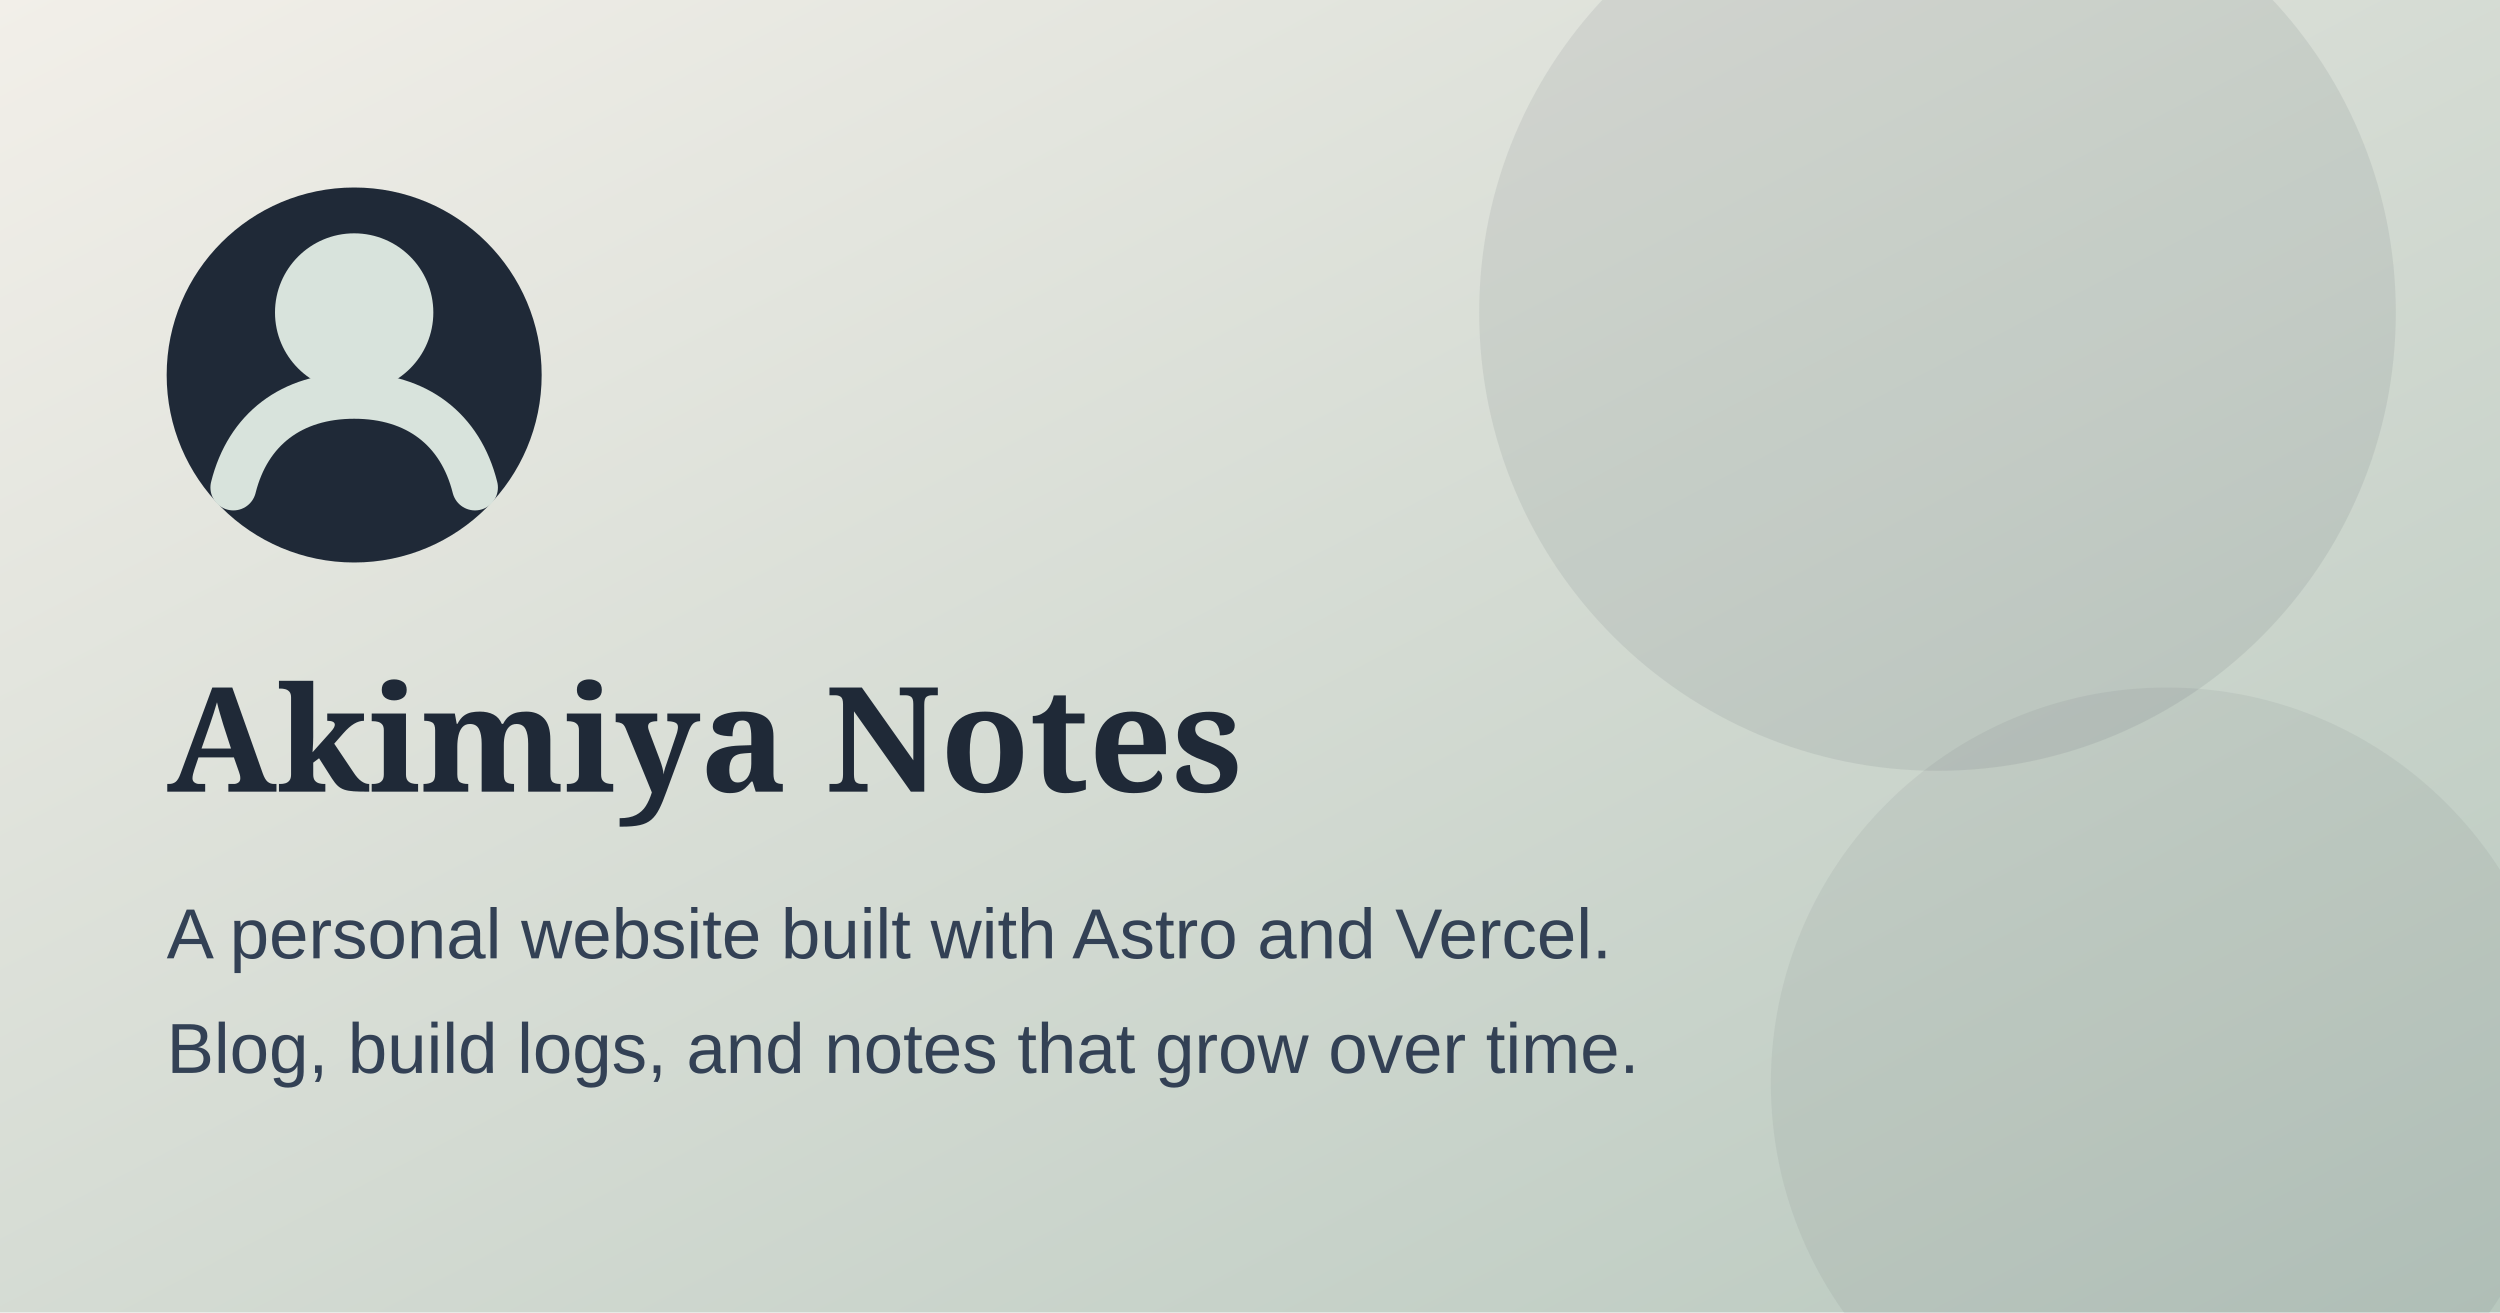
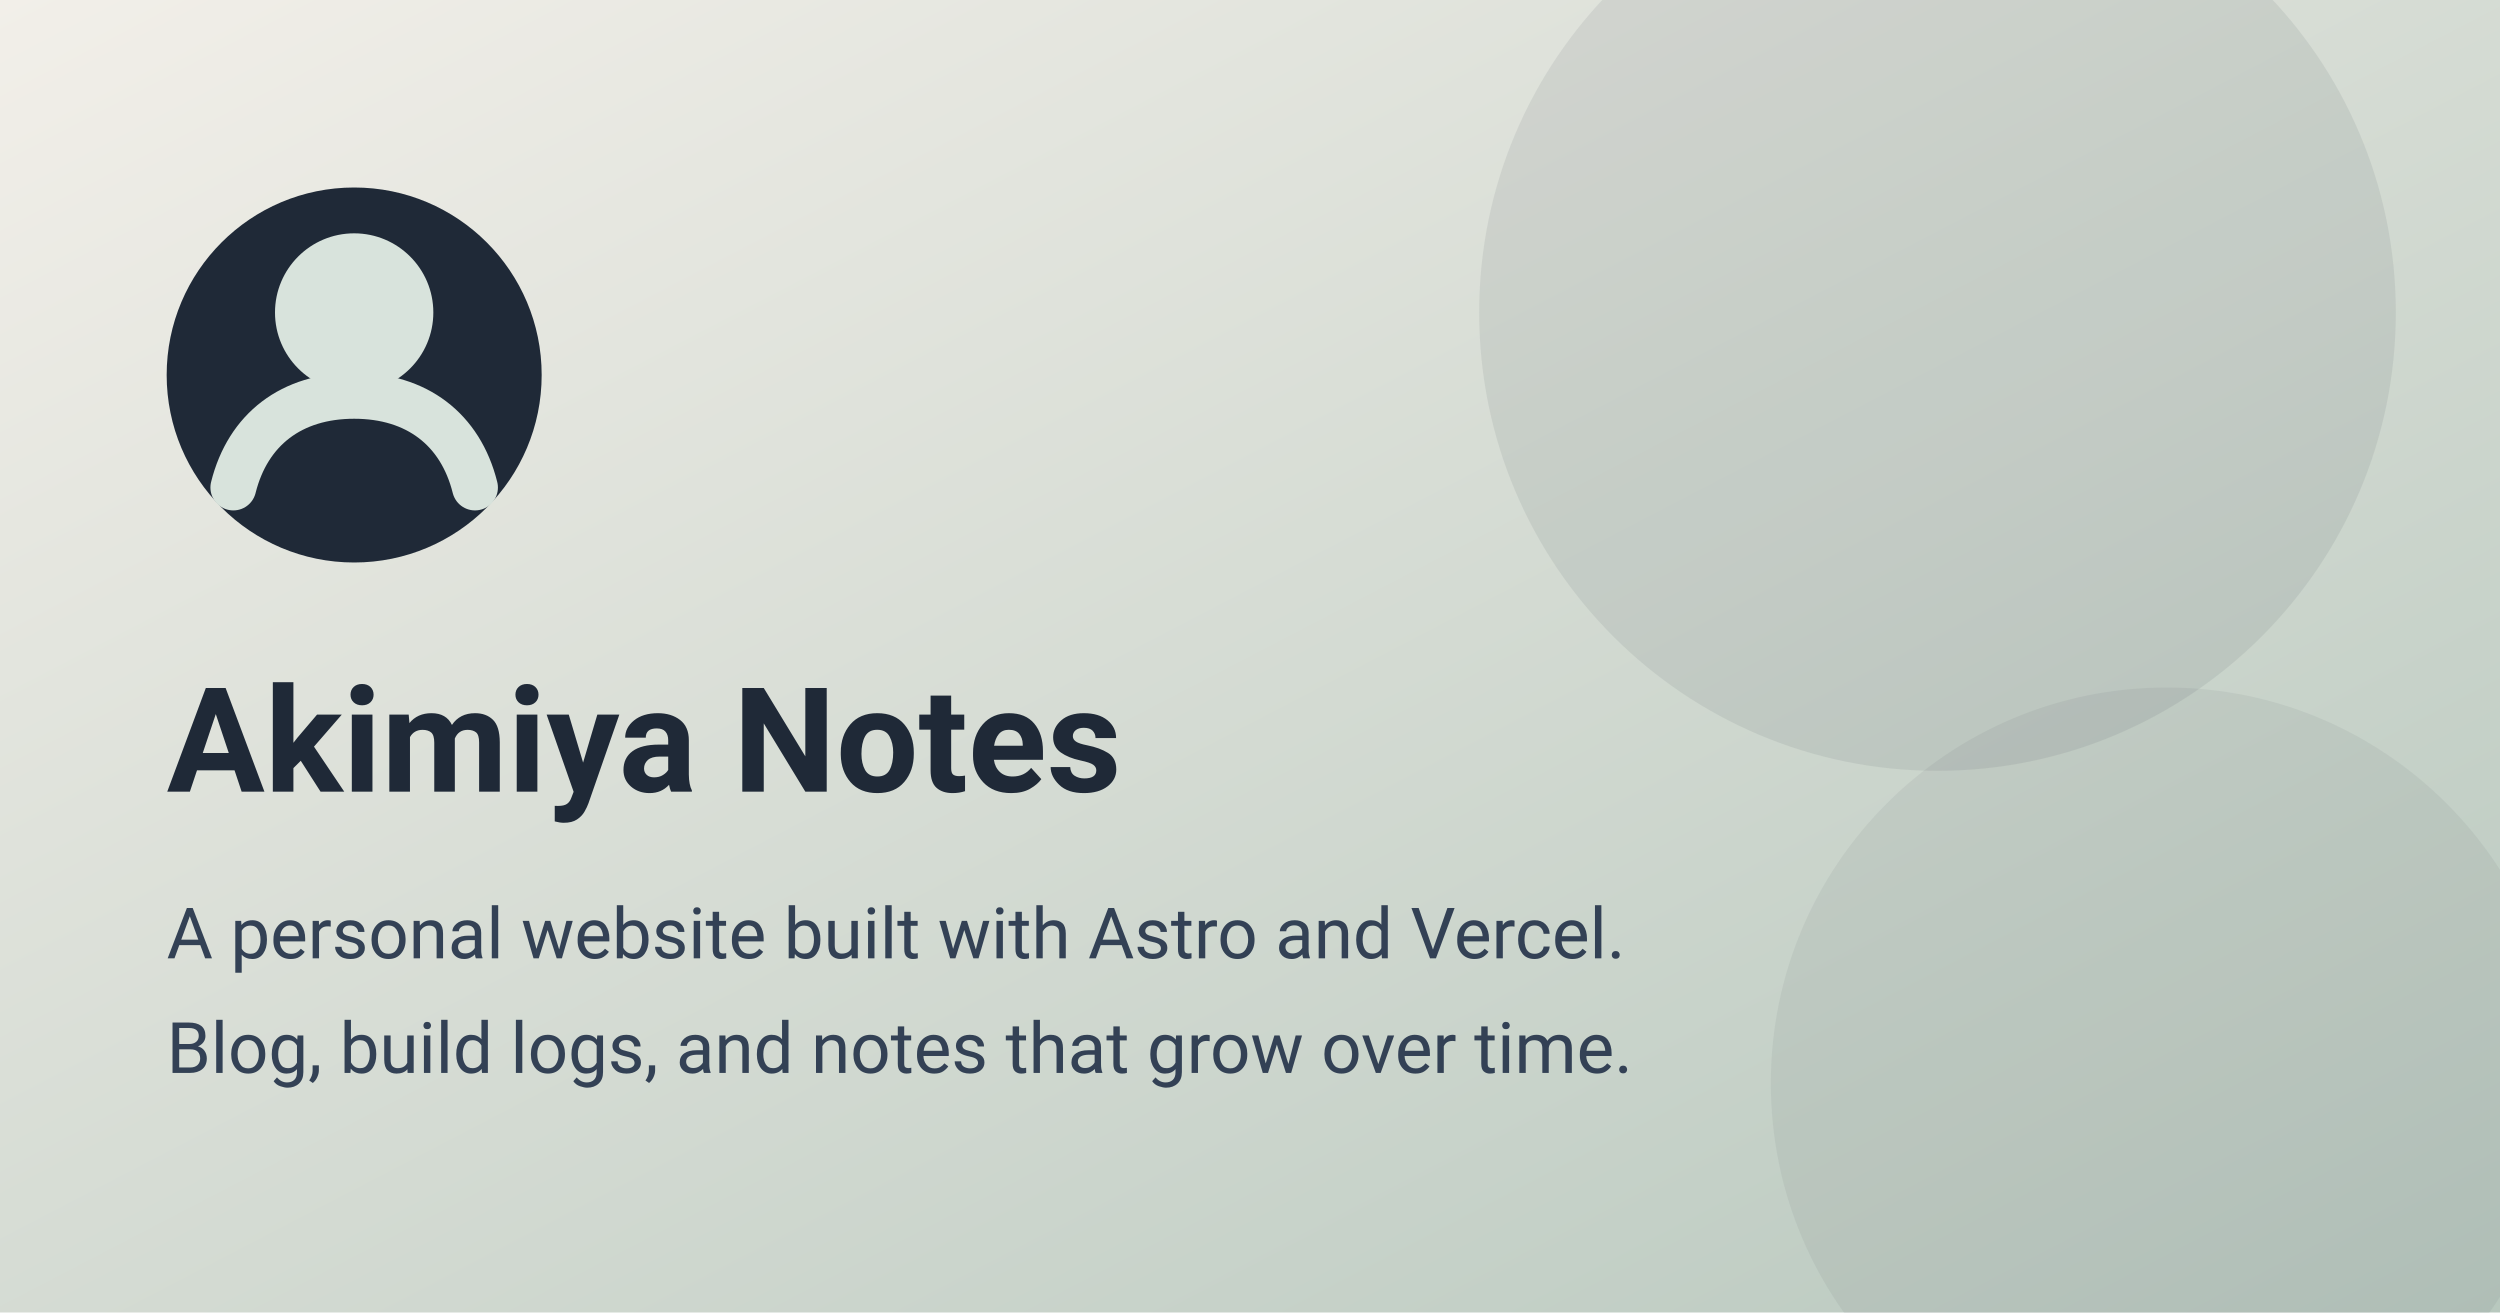
<svg xmlns="http://www.w3.org/2000/svg" viewBox="0 0 1200 630">
  <defs>
    <linearGradient id="bg" x1="0%" y1="0%" x2="100%" y2="100%">
      <stop offset="0%" stop-color="#f2efe9" />
      <stop offset="100%" stop-color="#b8c8be" />
    </linearGradient>
  </defs>
  <rect width="1200" height="630" fill="url(#bg)" />
  <circle cx="930" cy="150" r="220" fill="#1f2937" opacity="0.08" />
  <circle cx="1040" cy="520" r="190" fill="#1f2937" opacity="0.06" />
  <rect x="80" y="90" width="180" height="180" rx="90" fill="#1f2937" />
  <circle cx="170" cy="150" r="38" fill="#d8e3dc" />
  <path d="M112 234c7-28 28-44 58-44s51 16 58 44" fill="none" stroke="#d8e3dc" stroke-linecap="round" stroke-width="22" />
-   <text x="80" y="380" fill="#1f2937" font-family="Georgia, serif" font-size="70" font-weight="700">
+   <text x="80" y="380" fill="#1f2937" font-family="system-ui, -apple-system, BlinkMacSystemFont, 'Segoe UI', Roboto, Helvetica, Arial, sans-serif" font-size="70" font-weight="700">
    Akimiya Notes
  </text>
-   <text x="80" y="460" fill="#334155" font-family="Arial, sans-serif" font-size="34">
+   <text x="80" y="460" fill="#334155" font-family="system-ui, -apple-system, BlinkMacSystemFont, 'Segoe UI', Roboto, Helvetica, Arial, sans-serif" font-size="34">
    A personal website built with Astro and Vercel.
  </text>
-   <text x="80" y="515" fill="#334155" font-family="Arial, sans-serif" font-size="34">
+   <text x="80" y="515" fill="#334155" font-family="system-ui, -apple-system, BlinkMacSystemFont, 'Segoe UI', Roboto, Helvetica, Arial, sans-serif" font-size="34">
    Blog, build logs, and notes that grow over time.
  </text>
</svg>
